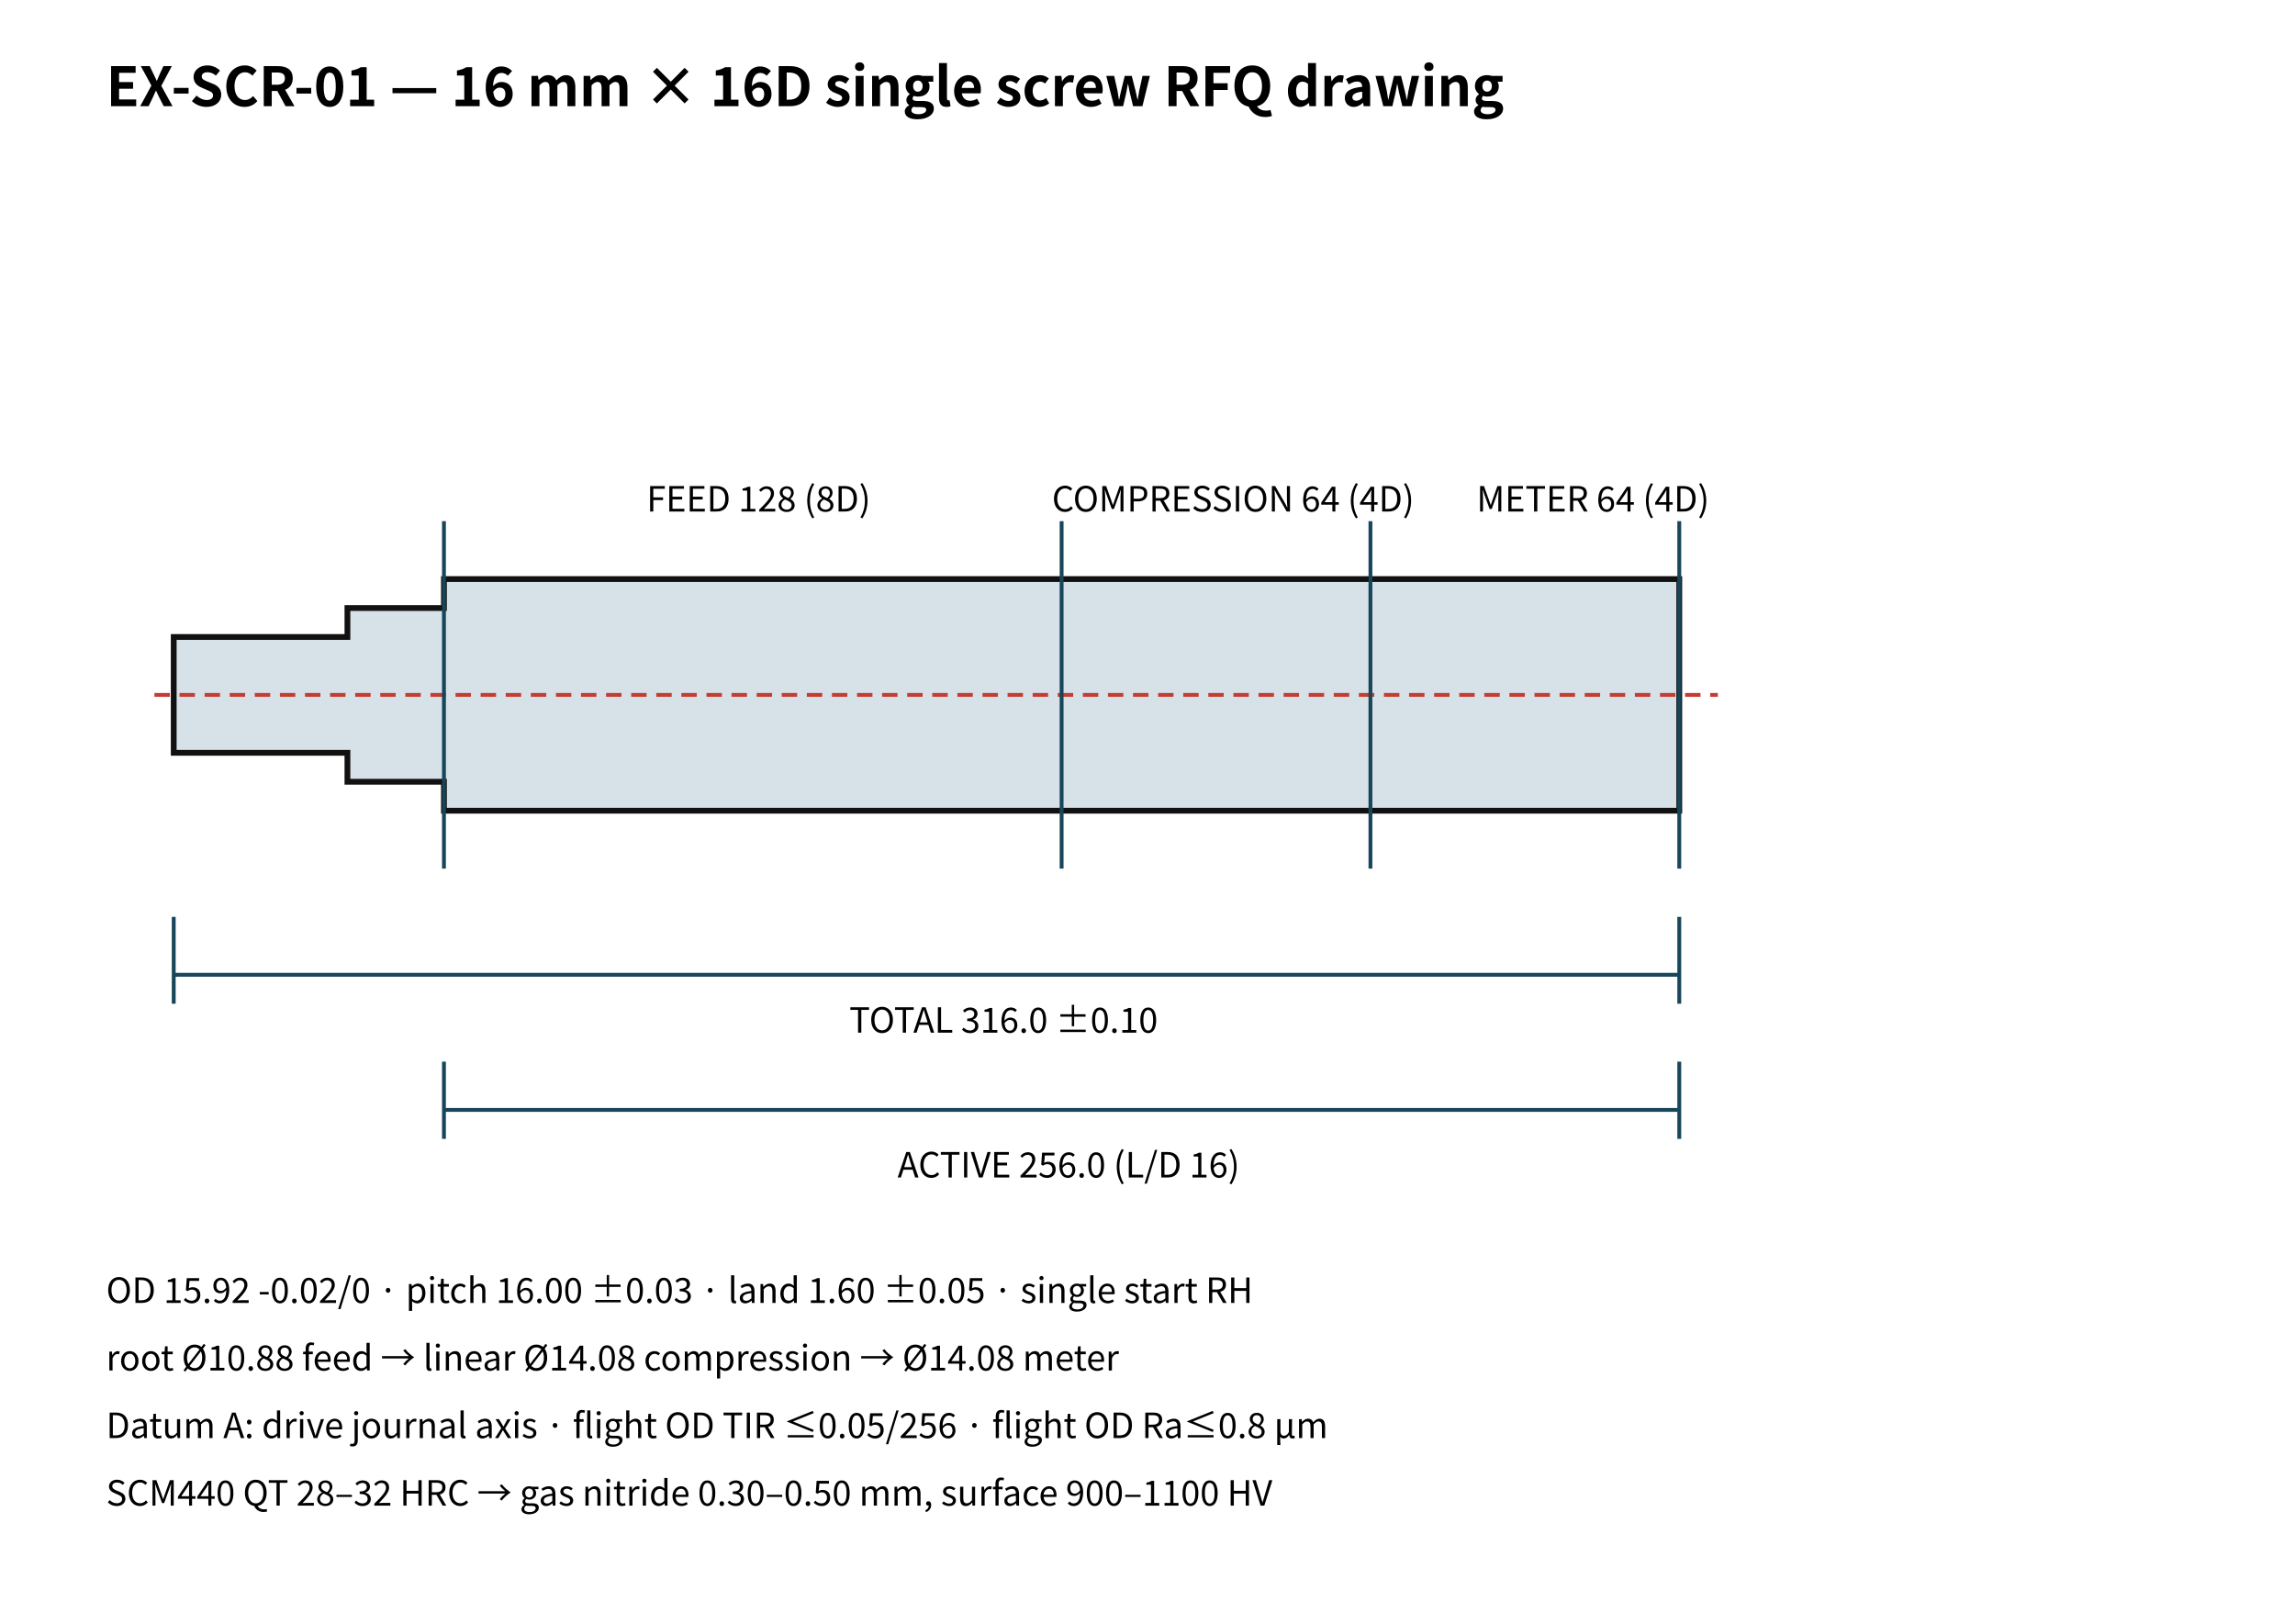
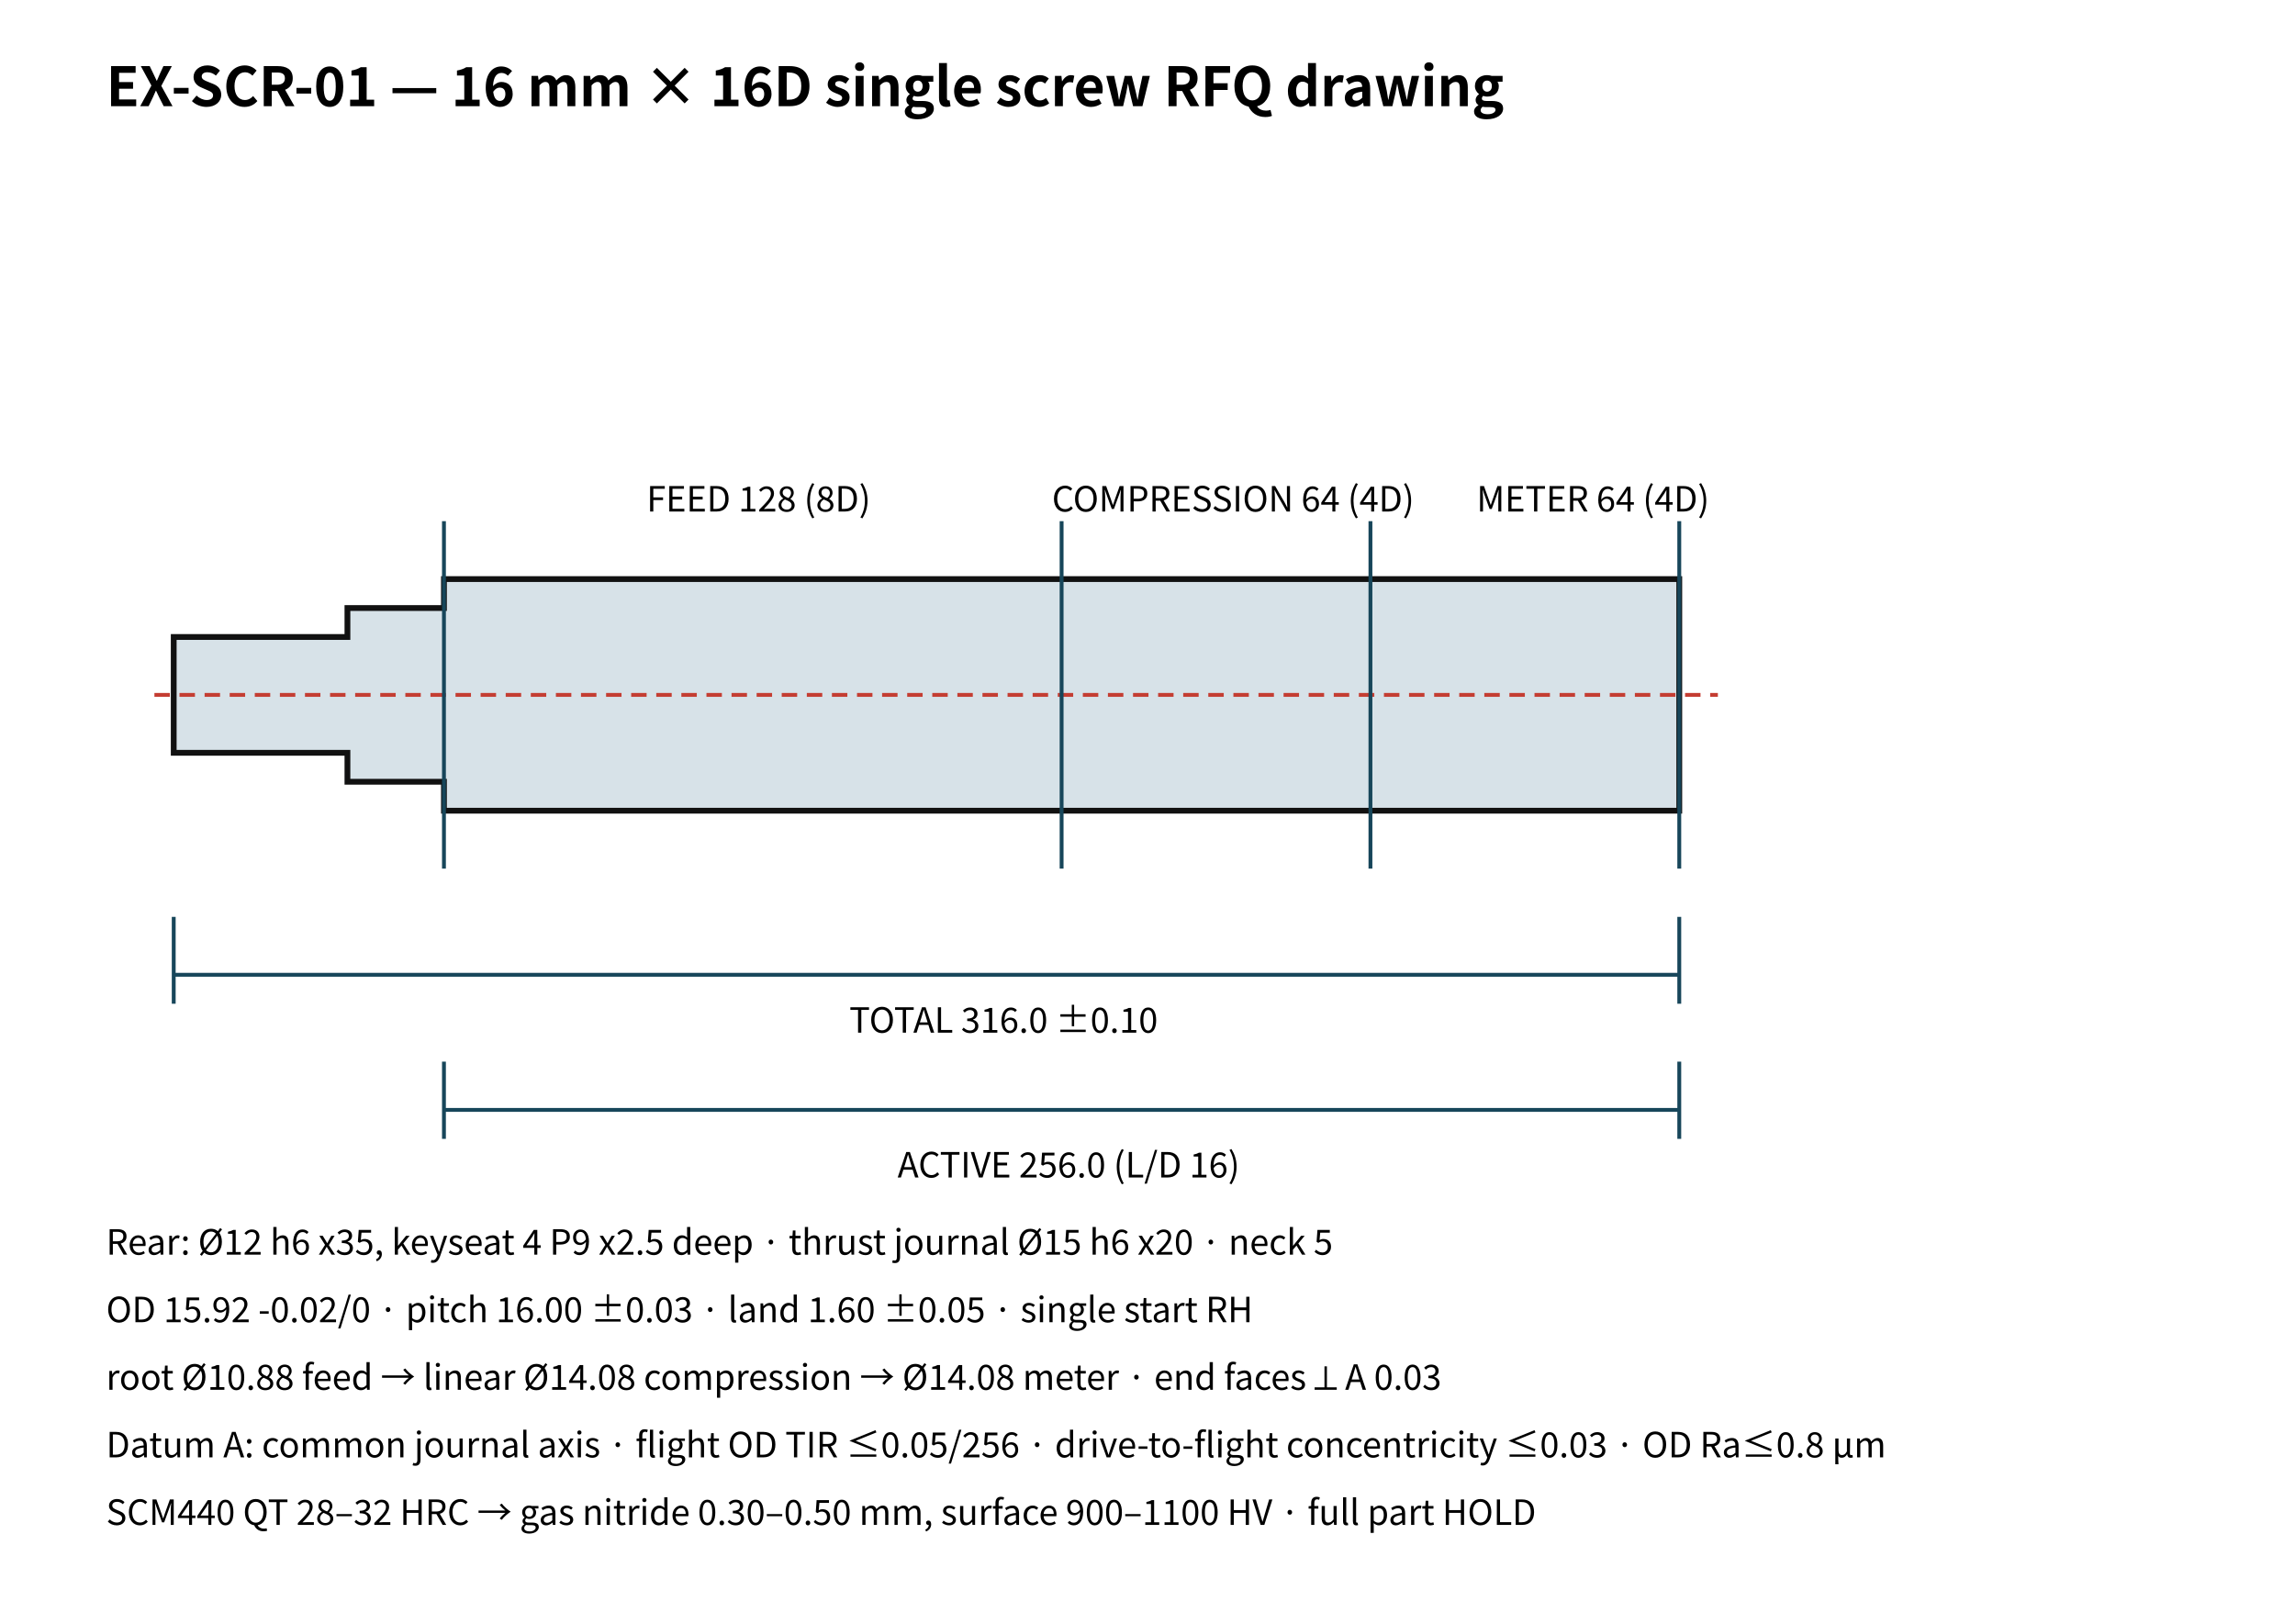
<svg xmlns="http://www.w3.org/2000/svg" width="1189" height="841" viewBox="0 0 1189 841">
  <style>text{font-family:'Noto Sans CJK KR',sans-serif;font-size:18px}.t{font-size:28px;font-weight:bold}.d{stroke:#17465a;stroke-width:2;fill:none}.p{stroke:#111;stroke-width:3;fill:#d7e2e8}.c{stroke:#c43d32;stroke-width:2;stroke-dasharray:8 5}</style>
  <text x="55" y="55" class="t">EX-SCR-01 — 16 mm × 16D single screw RFQ drawing</text>
  <path class="p" d="M90 330 L180 330 L180 315 L230 315 L230 300 L870 300 L870 420 L230 420 L230 405 L180 405 L180 390 L90 390 Z" />
  <path class="c" d="M80 360 H890" />
  <path class="d" d="M230 270 V450 M550 270 V450 M710 270 V450 M870 270 V450" />
  <text x="335" y="265">FEED 128 (8D)</text>
  <text x="545" y="265">COMPRESSION 64 (4D)</text>
  <text x="765" y="265">METER 64 (4D)</text>
  <path class="d" d="M90 475 V520 M870 475 V520 M90 505 H870" />
  <text x="440" y="535">TOTAL 316.0 ±0.10</text>
  <path class="d" d="M230 550 V590 M870 550 V590 M230 575 H870" />
  <text x="465" y="610">ACTIVE 256.0 (L/D 16)</text>
-   <text x="55" y="675">OD 15.92 -0.02/0 · pitch 16.00 ±0.03 · land 1.60 ±0.05 · single start RH</text>
-   <text x="55" y="710">root Ø10.88 feed → linear Ø14.08 compression → Ø14.08 meter</text>
-   <text x="55" y="745">Datum A: drive journal axis · flight OD TIR ≤0.05/256 · flight OD Ra≤0.8 µm</text>
-   <text x="55" y="780">SCM440 QT 28–32 HRC → gas nitride 0.30–0.50 mm, surface 900–1100 HV</text>
+   <text x="55" y="650">Rear: Ø12 h6 x35, keyseat 4 P9 x2.5 deep · thrust journal Ø15 h6 x20 · neck 5</text>
+   <text x="55" y="685">OD 15.92 -0.02/0 · pitch 16.00 ±0.03 · land 1.60 ±0.05 · single start RH</text>
+   <text x="55" y="720">root Ø10.88 feed → linear Ø14.08 compression → Ø14.08 meter · end faces ⟂ A 0.03</text>
+   <text x="55" y="755">Datum A: common journal axis · flight OD TIR ≤0.05/256 · drive-to-flight concentricity ≤0.03 · OD Ra≤0.8 µm</text>
+   <text x="55" y="790">SCM440 QT 28–32 HRC → gas nitride 0.30–0.50 mm, surface 900–1100 HV · full part HOLD</text>
</svg>
